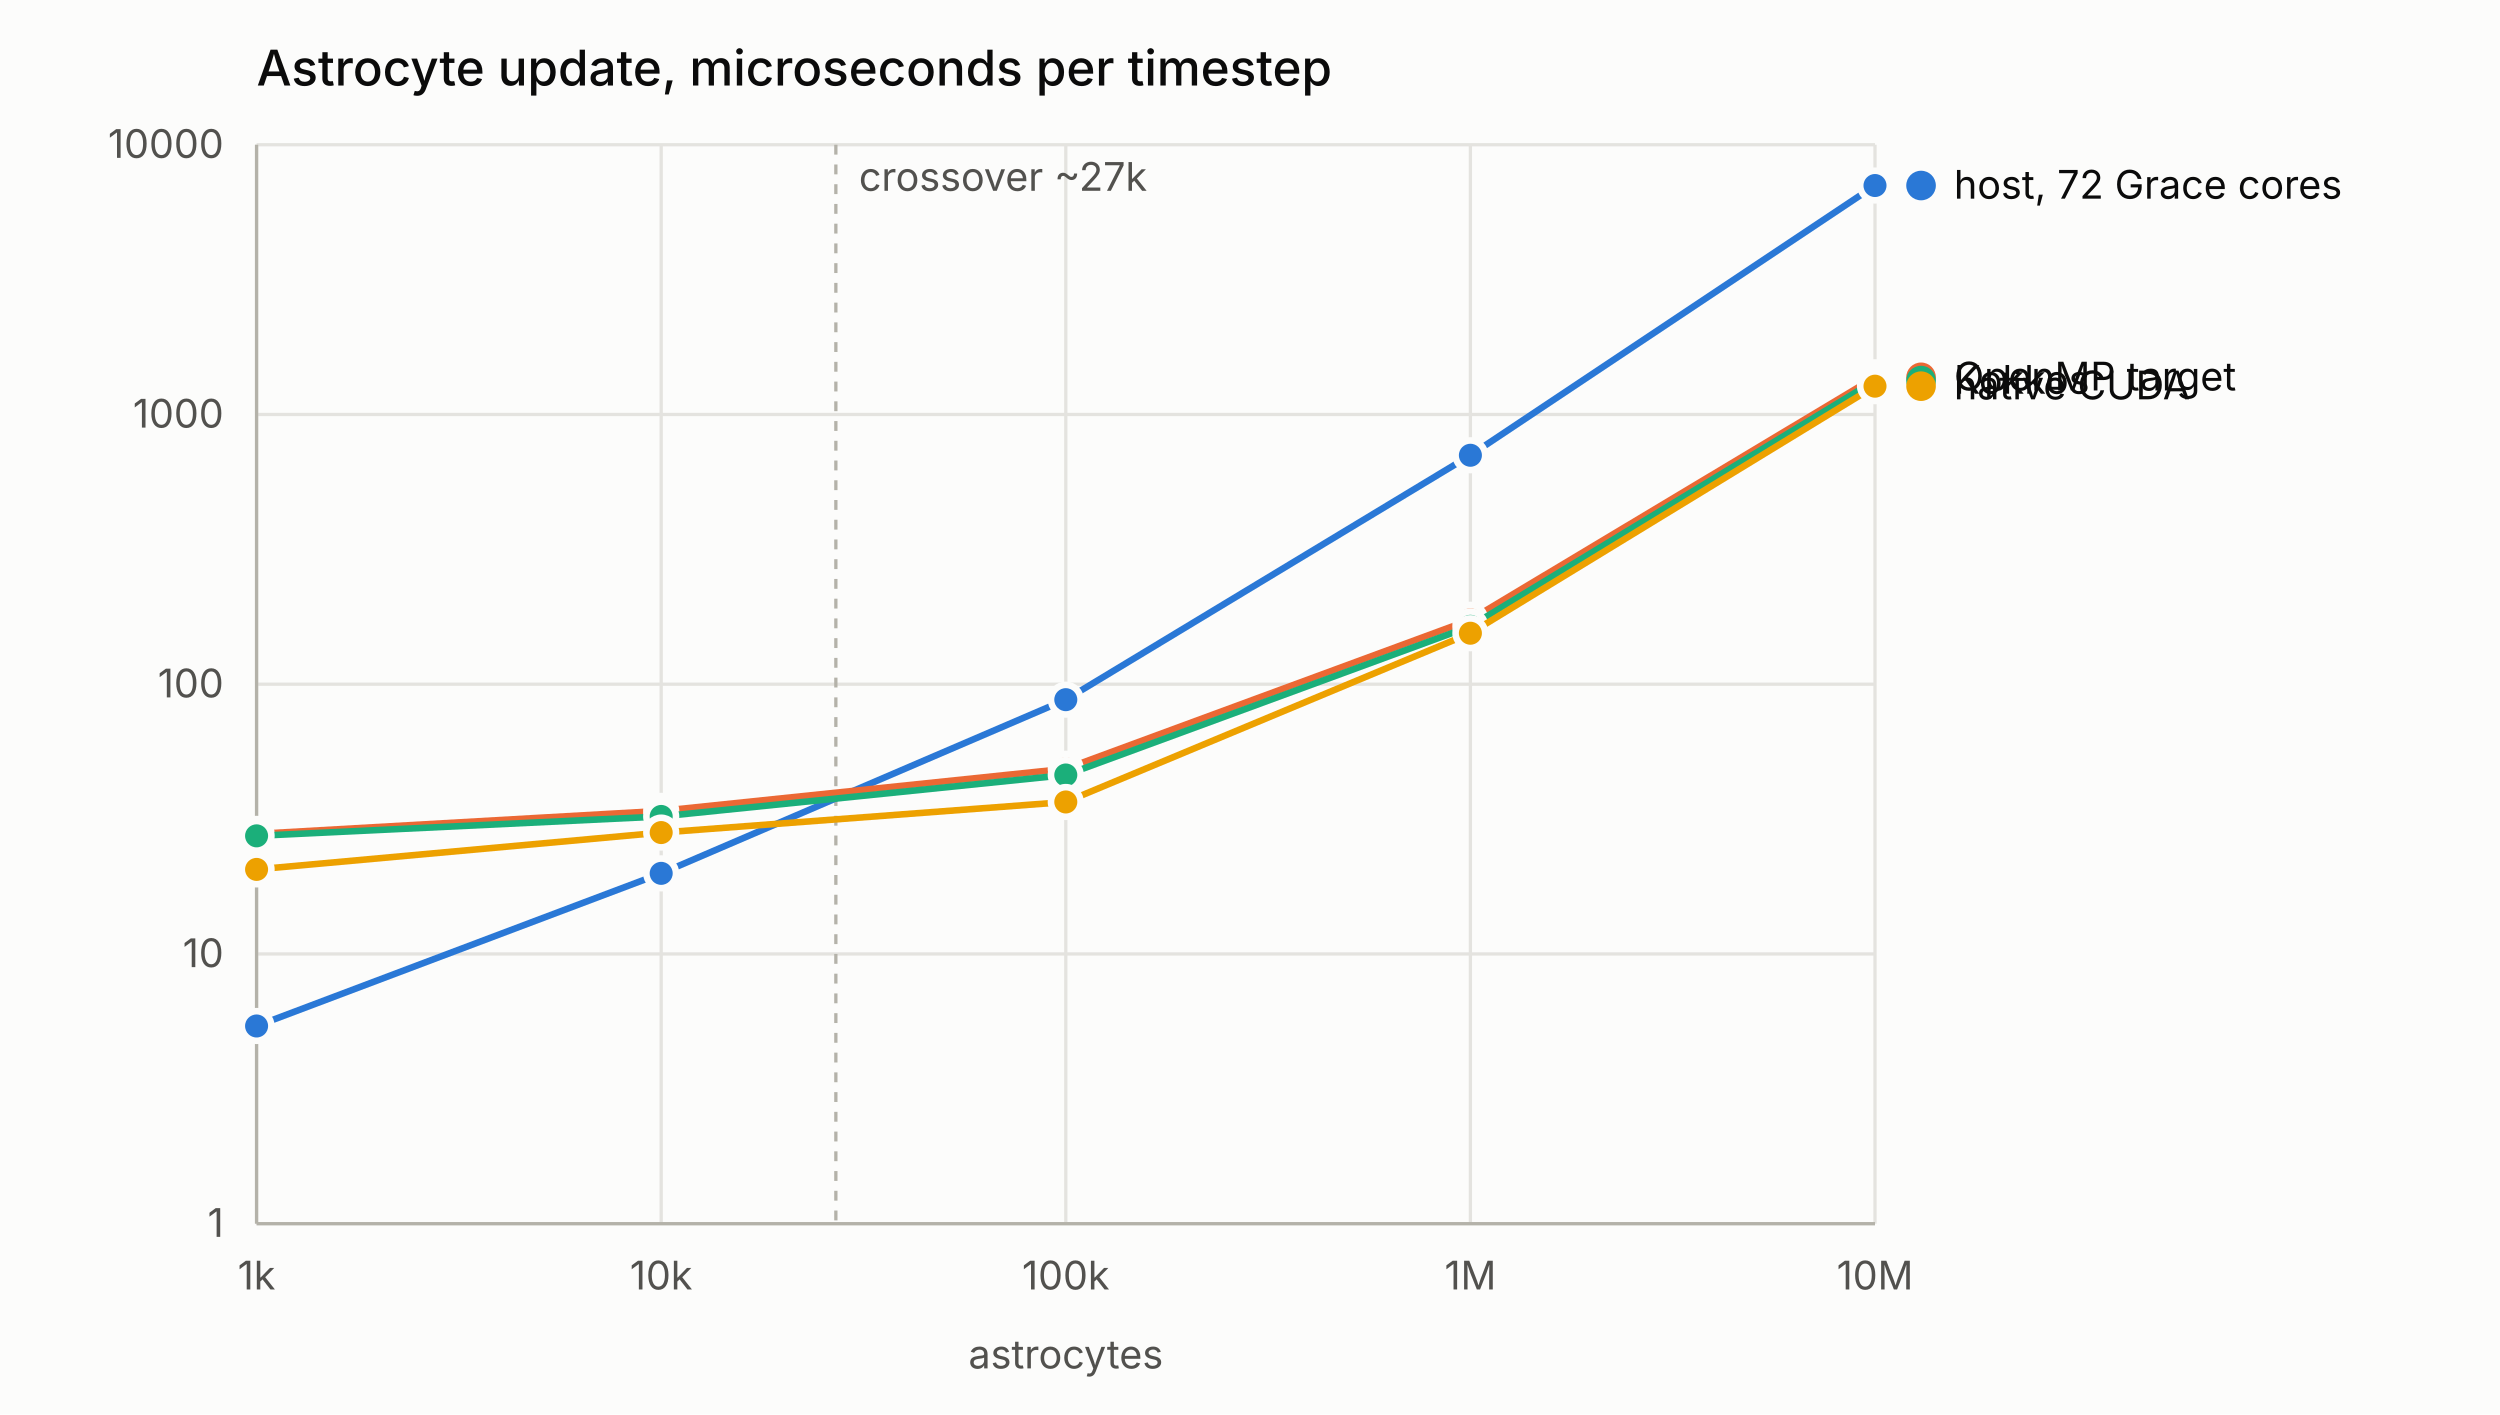
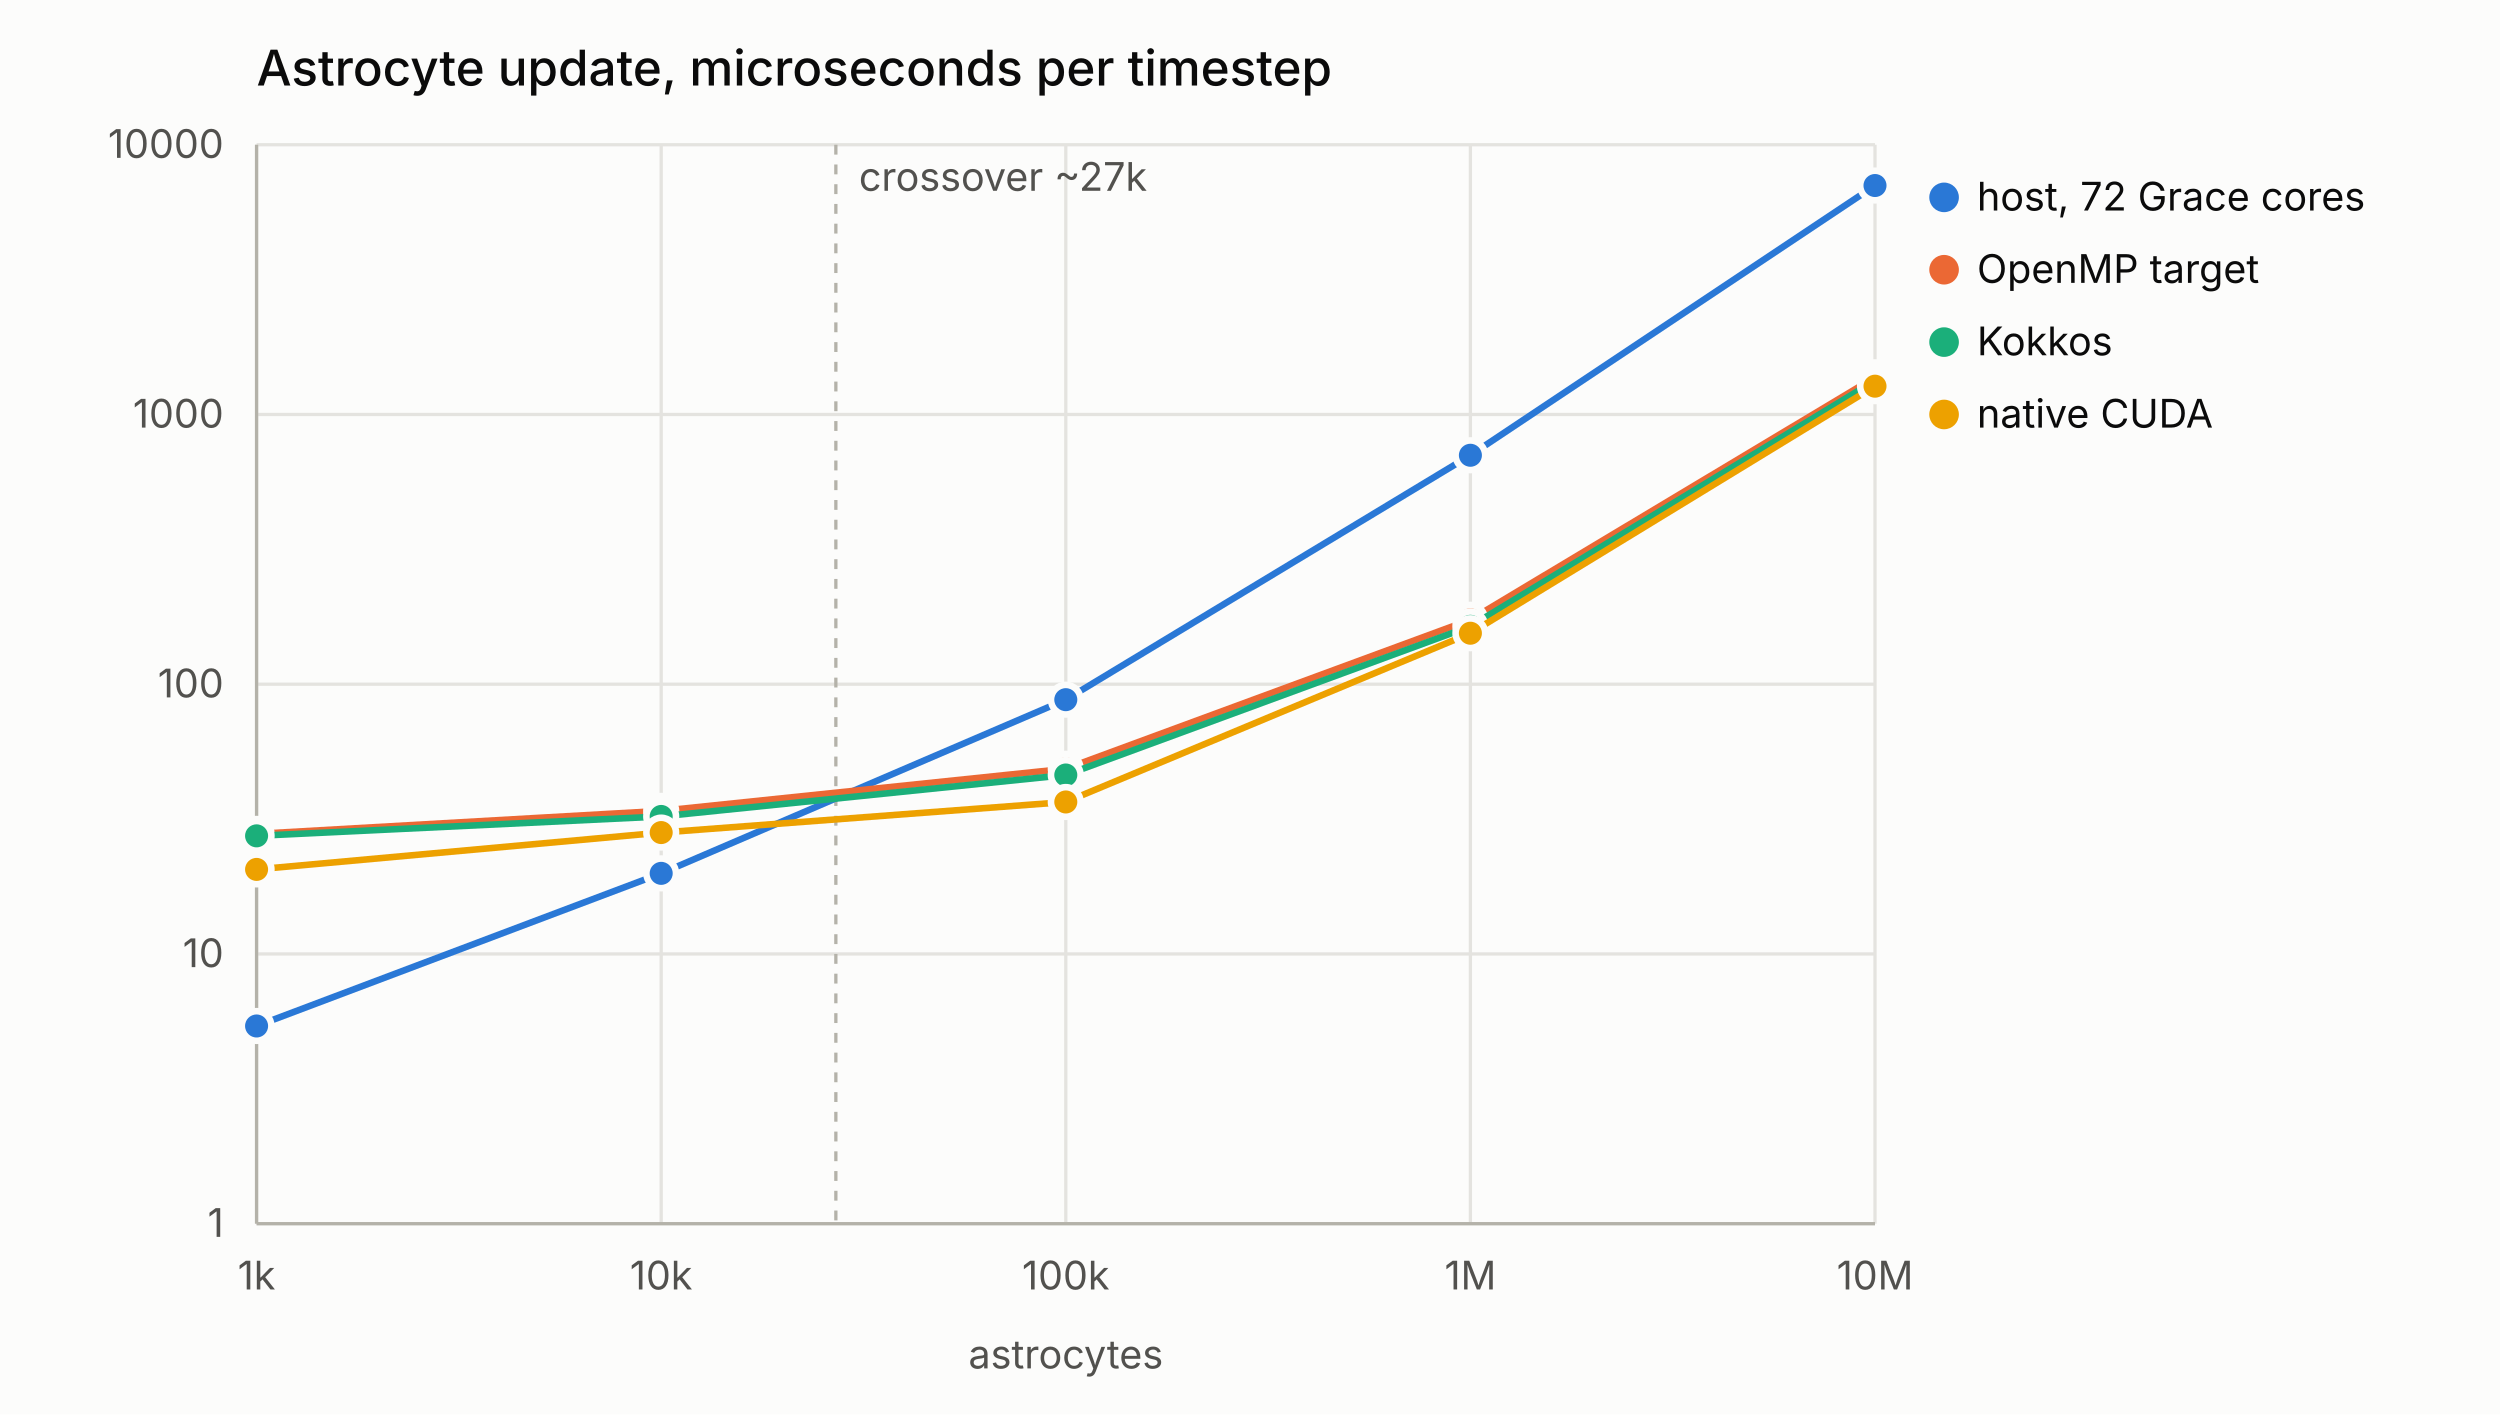
<svg xmlns="http://www.w3.org/2000/svg" width="100%" viewBox="0 0 760 430" font-family="system-ui, -apple-system, Segoe UI, sans-serif" role="img" aria-labelledby="title desc">
  <rect width="760" height="430" fill="#fcfcfb" />
  <line x1="78.0" y1="44" x2="78.0" y2="372" stroke="#e4e3df" stroke-width="1" />
  <text x="78.0" y="392" fill="#52514e" font-size="12" text-anchor="middle">1k</text>
  <line x1="201.0" y1="44" x2="201.0" y2="372" stroke="#e4e3df" stroke-width="1" />
  <text x="201.0" y="392" fill="#52514e" font-size="12" text-anchor="middle">10k</text>
  <line x1="324.0" y1="44" x2="324.0" y2="372" stroke="#e4e3df" stroke-width="1" />
  <text x="324.0" y="392" fill="#52514e" font-size="12" text-anchor="middle">100k</text>
  <line x1="447.0" y1="44" x2="447.0" y2="372" stroke="#e4e3df" stroke-width="1" />
  <text x="447.0" y="392" fill="#52514e" font-size="12" text-anchor="middle">1M</text>
  <line x1="570.0" y1="44" x2="570.0" y2="372" stroke="#e4e3df" stroke-width="1" />
  <text x="570.0" y="392" fill="#52514e" font-size="12" text-anchor="middle">10M</text>
  <line x1="78" y1="372.0" x2="570" y2="372.0" stroke="#e4e3df" stroke-width="1" />
  <text x="68" y="376.0" fill="#52514e" font-size="12" text-anchor="end">1</text>
  <line x1="78" y1="290.0" x2="570" y2="290.0" stroke="#e4e3df" stroke-width="1" />
  <text x="68" y="294.0" fill="#52514e" font-size="12" text-anchor="end">10</text>
  <line x1="78" y1="208.0" x2="570" y2="208.0" stroke="#e4e3df" stroke-width="1" />
  <text x="68" y="212.0" fill="#52514e" font-size="12" text-anchor="end">100</text>
  <line x1="78" y1="126.0" x2="570" y2="126.0" stroke="#e4e3df" stroke-width="1" />
  <text x="68" y="130.0" fill="#52514e" font-size="12" text-anchor="end">1000</text>
  <line x1="78" y1="44.0" x2="570" y2="44.0" stroke="#e4e3df" stroke-width="1" />
  <text x="68" y="48.0" fill="#52514e" font-size="12" text-anchor="end">10000</text>
  <line x1="78" y1="372" x2="570" y2="372" stroke="#b4b2a9" stroke-width="1" />
  <line x1="78" y1="44" x2="78" y2="372" stroke="#b4b2a9" stroke-width="1" />
  <text x="78" y="26" fill="#0b0b0b" font-size="15" font-weight="500">Astrocyte update, microseconds per timestep</text>
  <text x="324" y="416" fill="#52514e" font-size="12" text-anchor="middle">astrocytes</text>
  <line x1="254.1" y1="44" x2="254.1" y2="372" stroke="#b4b2a9" stroke-width="1" stroke-dasharray="3 3" />
  <text x="261.1" y="58" fill="#52514e" font-size="12">crossover ~27k</text>
  <path d="M78.0,311.9 L201.0,265.5 L324.0,212.7 L447.0,138.4 L570.0,56.4" fill="none" stroke="#2a78d6" stroke-width="2" stroke-linejoin="round" stroke-linecap="round" />
  <circle cx="78.0" cy="311.9" r="4.5" fill="#2a78d6" stroke="#fcfcfb" stroke-width="2" />
  <circle cx="201.0" cy="265.5" r="4.5" fill="#2a78d6" stroke="#fcfcfb" stroke-width="2" />
  <circle cx="324.0" cy="212.7" r="4.5" fill="#2a78d6" stroke="#fcfcfb" stroke-width="2" />
  <circle cx="447.0" cy="138.4" r="4.5" fill="#2a78d6" stroke="#fcfcfb" stroke-width="2" />
  <circle cx="570.0" cy="56.4" r="4.5" fill="#2a78d6" stroke="#fcfcfb" stroke-width="2" />
-   <circle cx="584" cy="56.4" r="4.5" fill="#2a78d6" />
-   <text x="594" y="60.4" fill="#0b0b0b" font-size="12">host, 72 Grace cores</text>
  <path d="M78.0,253.5 L201.0,246.5 L324.0,233.7 L447.0,188.4 L570.0,114.7" fill="none" stroke="#eb6834" stroke-width="2" stroke-linejoin="round" stroke-linecap="round" />
  <circle cx="78.0" cy="253.5" r="4.5" fill="#eb6834" stroke="#fcfcfb" stroke-width="2" />
  <circle cx="201.0" cy="246.5" r="4.5" fill="#eb6834" stroke="#fcfcfb" stroke-width="2" />
  <circle cx="324.0" cy="233.7" r="4.5" fill="#eb6834" stroke="#fcfcfb" stroke-width="2" />
  <circle cx="447.0" cy="188.4" r="4.5" fill="#eb6834" stroke="#fcfcfb" stroke-width="2" />
  <circle cx="570.0" cy="114.7" r="4.5" fill="#eb6834" stroke="#fcfcfb" stroke-width="2" />
-   <circle cx="584" cy="114.7" r="4.5" fill="#eb6834" />
-   <text x="594" y="118.7" fill="#0b0b0b" font-size="12">OpenMP target</text>
  <path d="M78.0,254.1 L201.0,248.2 L324.0,235.6 L447.0,190.4 L570.0,115.7" fill="none" stroke="#1baf7a" stroke-width="2" stroke-linejoin="round" stroke-linecap="round" />
  <circle cx="78.0" cy="254.1" r="4.5" fill="#1baf7a" stroke="#fcfcfb" stroke-width="2" />
  <circle cx="201.0" cy="248.2" r="4.5" fill="#1baf7a" stroke="#fcfcfb" stroke-width="2" />
  <circle cx="324.0" cy="235.6" r="4.5" fill="#1baf7a" stroke="#fcfcfb" stroke-width="2" />
  <circle cx="447.0" cy="190.4" r="4.5" fill="#1baf7a" stroke="#fcfcfb" stroke-width="2" />
  <circle cx="570.0" cy="115.7" r="4.5" fill="#1baf7a" stroke="#fcfcfb" stroke-width="2" />
-   <circle cx="584" cy="115.7" r="4.5" fill="#1baf7a" />
-   <text x="594" y="119.7" fill="#0b0b0b" font-size="12">Kokkos</text>
  <path d="M78.0,264.3 L201.0,253.1 L324.0,243.8 L447.0,192.5 L570.0,117.4" fill="none" stroke="#eda100" stroke-width="2" stroke-linejoin="round" stroke-linecap="round" />
  <circle cx="78.0" cy="264.3" r="4.5" fill="#eda100" stroke="#fcfcfb" stroke-width="2" />
  <circle cx="201.0" cy="253.1" r="4.5" fill="#eda100" stroke="#fcfcfb" stroke-width="2" />
  <circle cx="324.0" cy="243.8" r="4.5" fill="#eda100" stroke="#fcfcfb" stroke-width="2" />
  <circle cx="447.0" cy="192.5" r="4.5" fill="#eda100" stroke="#fcfcfb" stroke-width="2" />
  <circle cx="570.0" cy="117.4" r="4.5" fill="#eda100" stroke="#fcfcfb" stroke-width="2" />
-   <circle cx="584" cy="117.4" r="4.5" fill="#eda100" />
-   <text x="594" y="121.4" fill="#0b0b0b" font-size="12">native CUDA</text>
+   <circle cx="591" cy="60" r="4.5" fill="#2a78d6" />
+   <text x="601" y="64" fill="#0b0b0b" font-size="12">host, 72 Grace cores</text>
+   <circle cx="591" cy="82" r="4.5" fill="#eb6834" />
+   <text x="601" y="86" fill="#0b0b0b" font-size="12">OpenMP target</text>
+   <circle cx="591" cy="104" r="4.5" fill="#1baf7a" />
+   <text x="601" y="108" fill="#0b0b0b" font-size="12">Kokkos</text>
+   <circle cx="591" cy="126" r="4.5" fill="#eda100" />
+   <text x="601" y="130" fill="#0b0b0b" font-size="12">native CUDA</text>
</svg>
